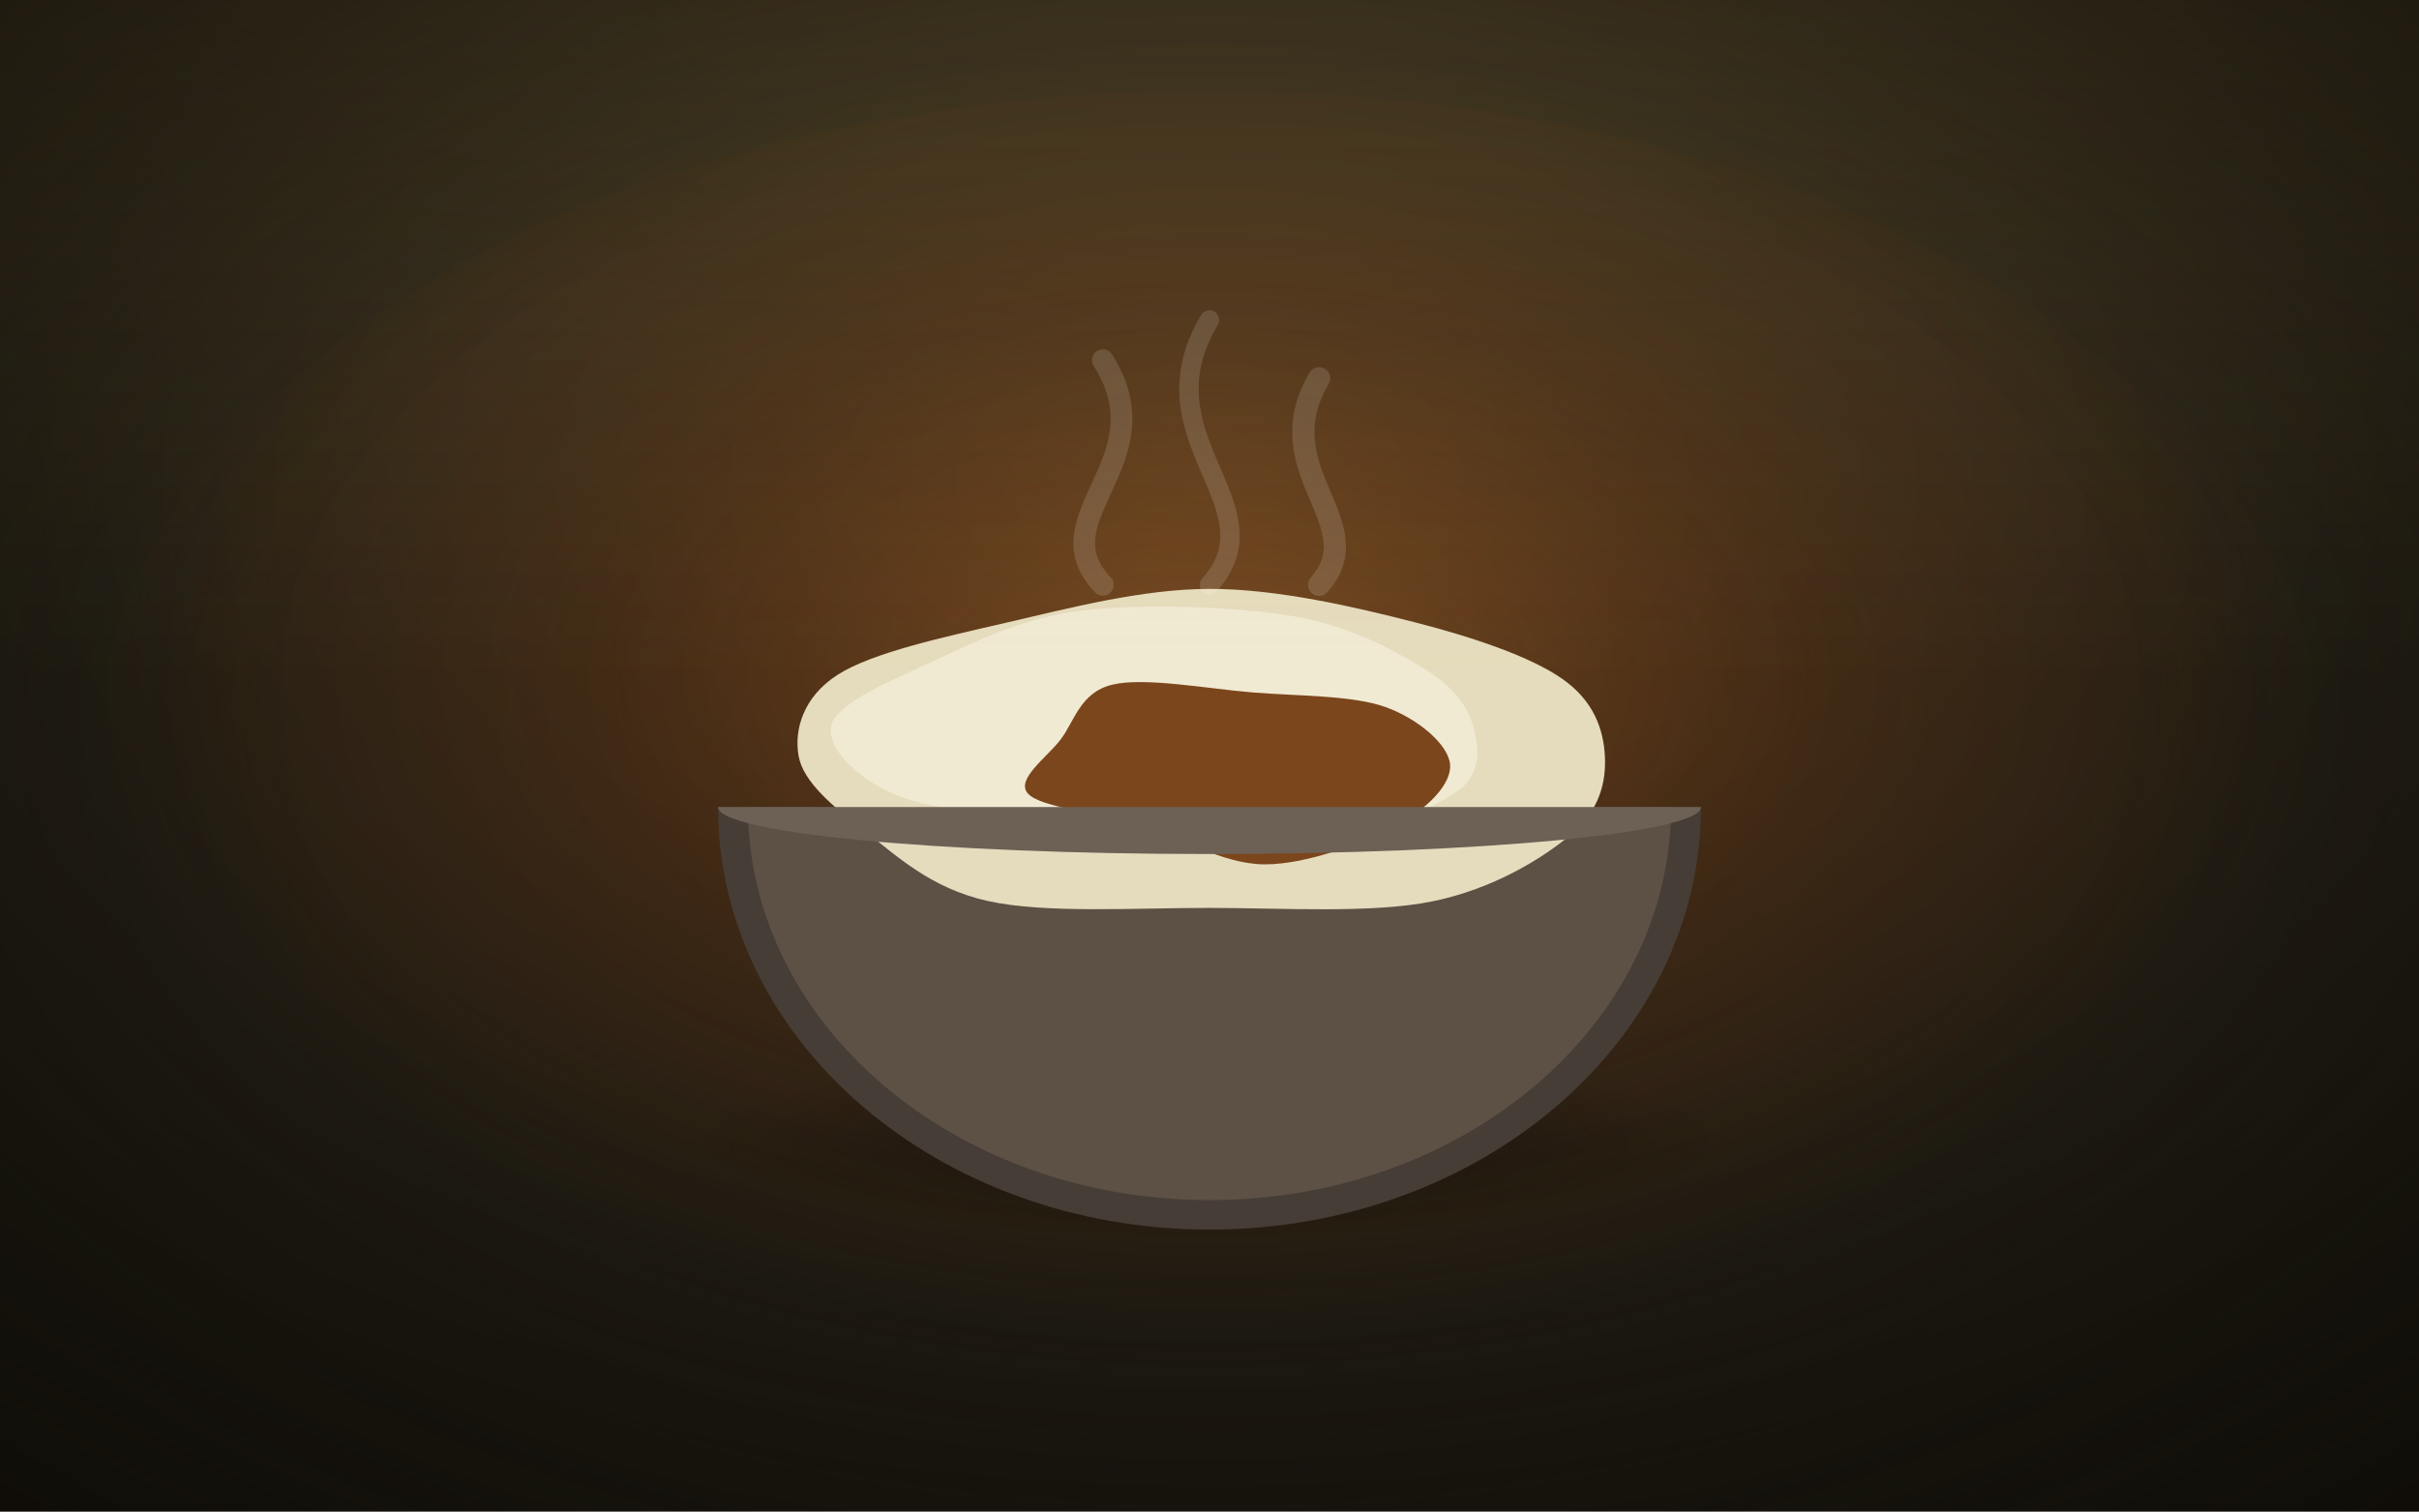
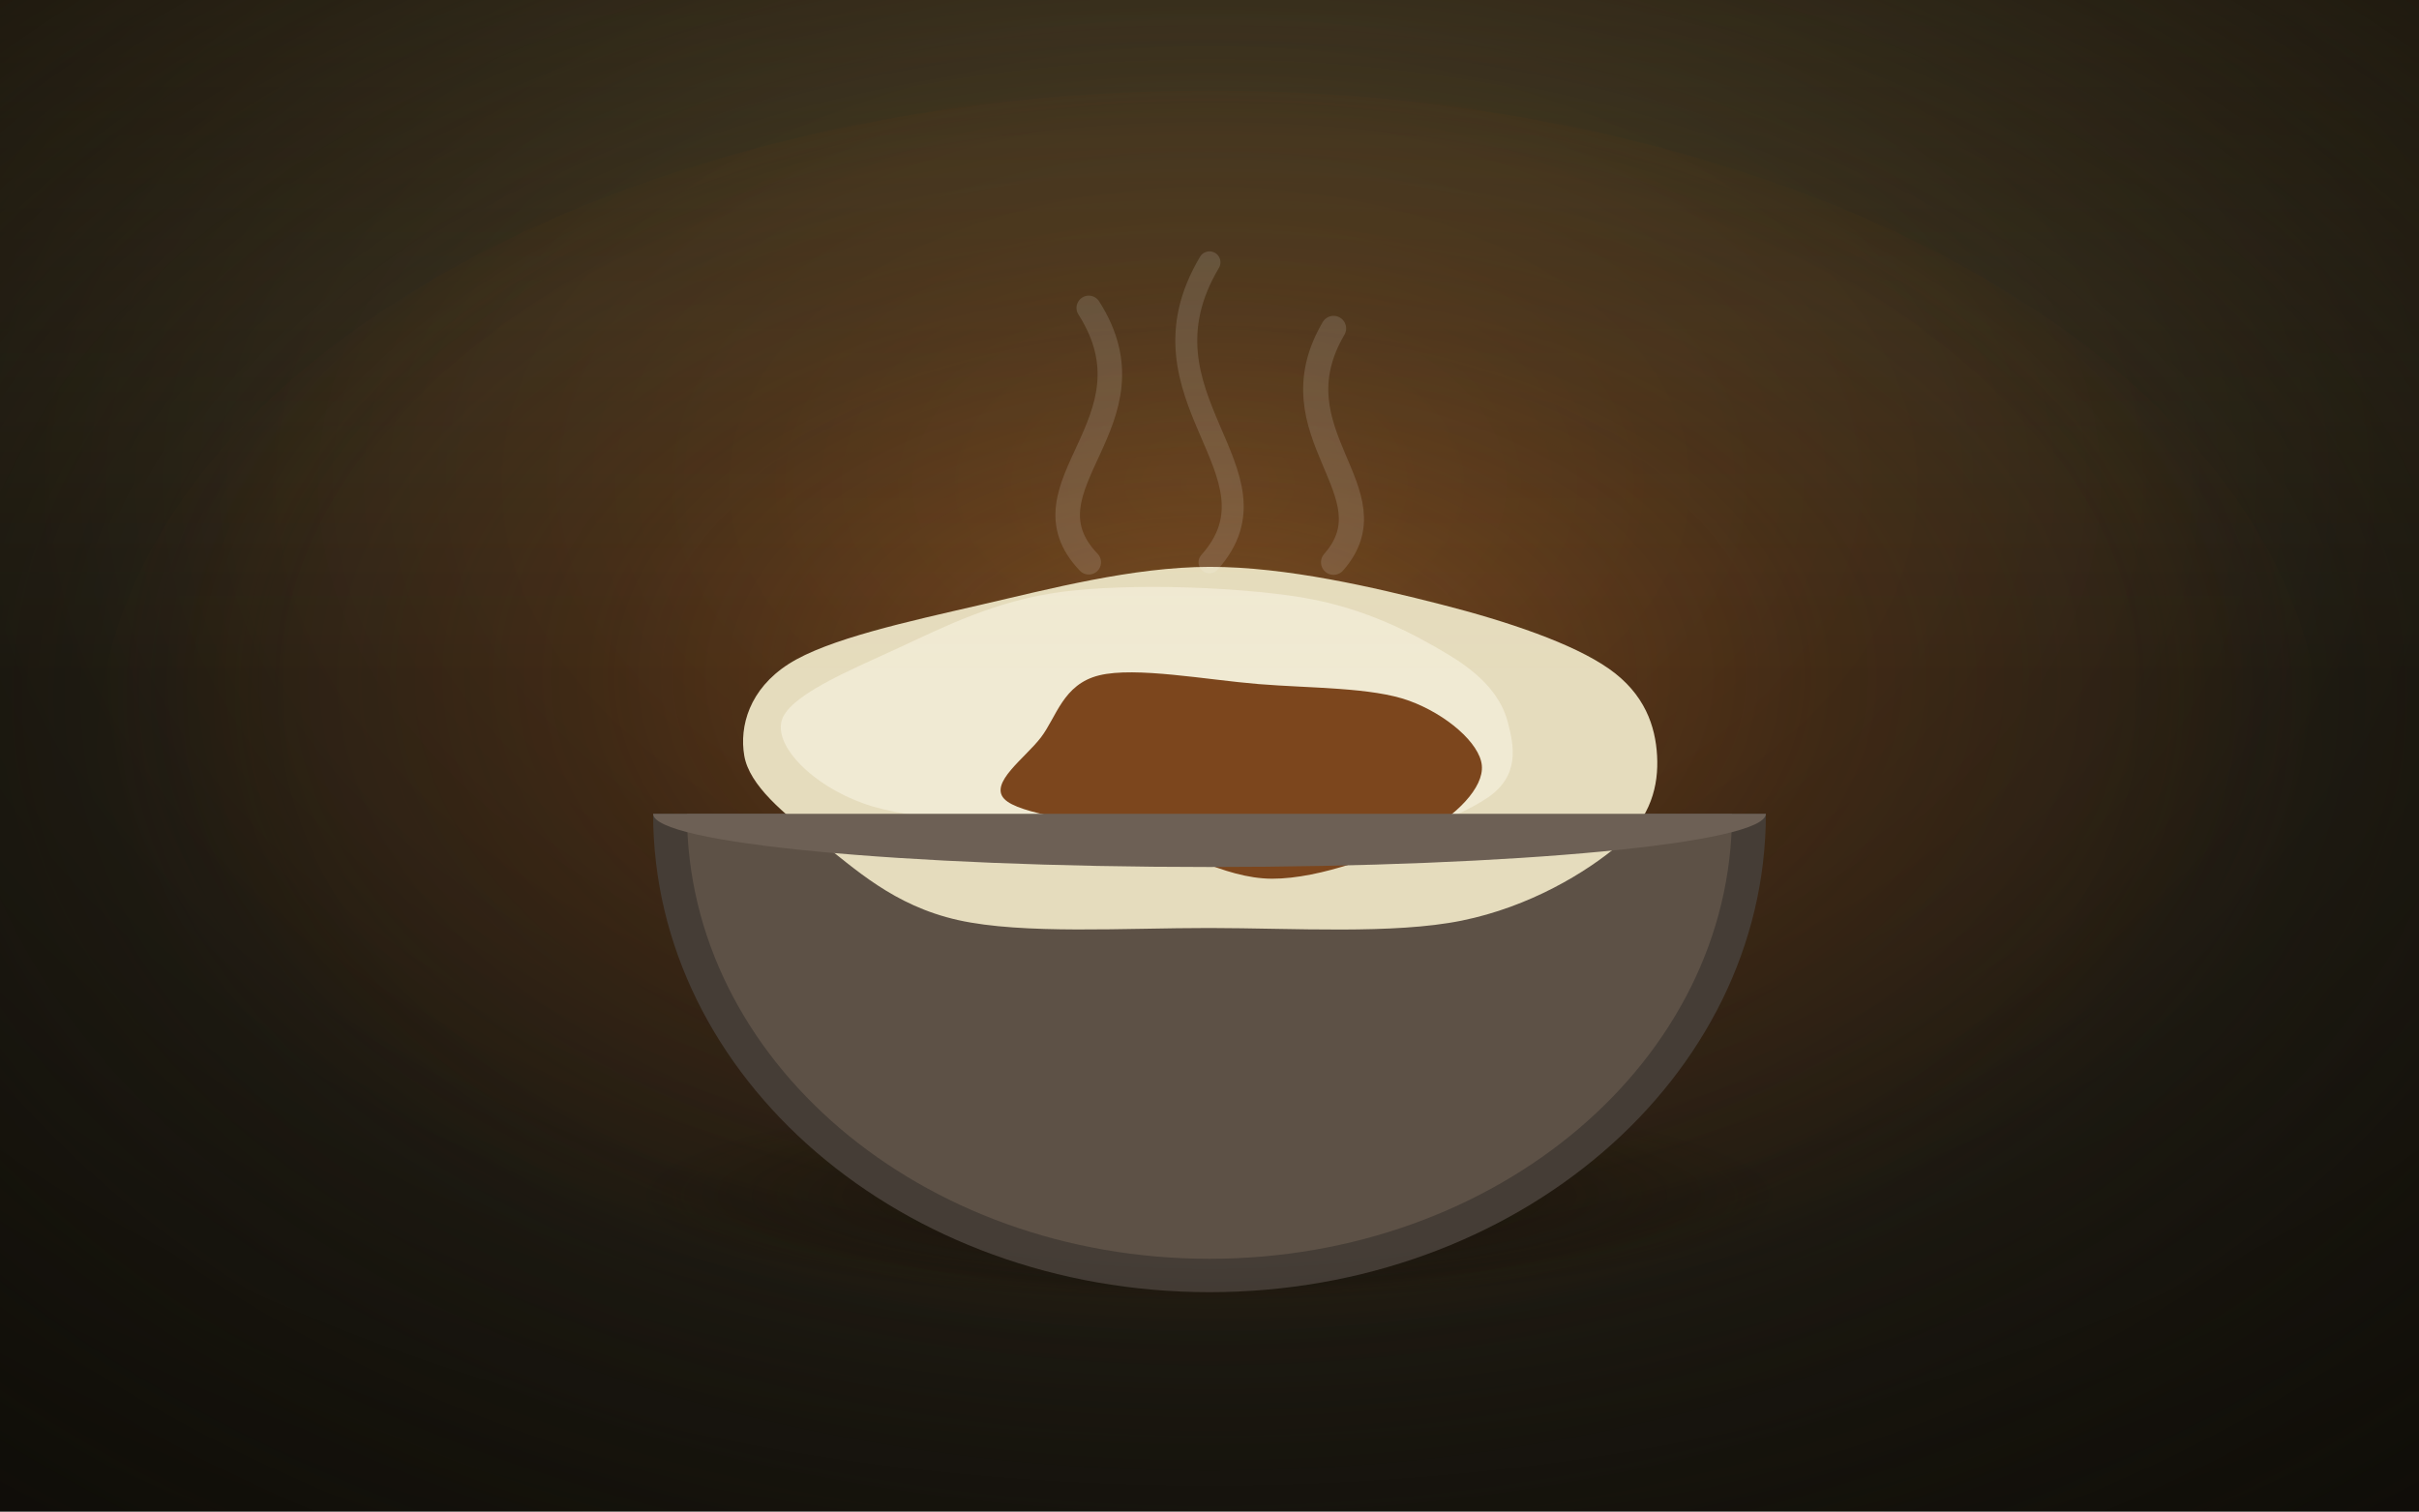
<svg xmlns="http://www.w3.org/2000/svg" viewBox="0 0 1200 750" width="1200" height="750">
  <defs>
    <radialGradient id="ground" cx="50%" cy="32%" r="84%">
      <stop offset="0%" stop-color="hsl(42.27 33% 17%)" />
      <stop offset="58%" stop-color="hsl(42.27 26% 10%)" />
      <stop offset="100%" stop-color="hsl(42.27 22% 6%)" />
    </radialGradient>
    <radialGradient id="keyLight" cx="50%" cy="44%" r="50%">
      <stop offset="0%" stop-color="hsl(26 96% 58% / 0.34)" />
      <stop offset="55%" stop-color="hsl(20 92% 46% / 0.116)" />
      <stop offset="100%" stop-color="hsl(20 90% 40% / 0)" />
    </radialGradient>
    <radialGradient id="dishShadow" cx="50%" cy="50%" r="50%">
      <stop offset="0%" stop-color="hsl(42.27 60% 3% / 0.6)" />
      <stop offset="100%" stop-color="hsl(42.27 60% 3% / 0)" />
    </radialGradient>
    <radialGradient id="vignette" cx="50%" cy="46%" r="72%">
      <stop offset="52%" stop-color="hsl(42.27 40% 4% / 0)" />
      <stop offset="100%" stop-color="hsl(42.27 40% 4% / 0.62)" />
    </radialGradient>
    <linearGradient id="topSheen" x1="0" y1="0" x2="0" y2="1">
      <stop offset="0%" stop-color="hsl(38 100% 72% / 0.11)" />
      <stop offset="45%" stop-color="hsl(38 100% 72% / 0)" />
    </linearGradient>
  </defs>
  <rect width="1200" height="750" fill="url(#ground)" />
  <ellipse cx="600" cy="375" rx="552" ry="330" fill="url(#keyLight)" />
-   <g transform="translate(600 375) scale(1.06)">
+   <g transform="translate(600 375) scale(1.2)">
    <ellipse cx="0" cy="182" rx="240" ry="44" fill="url(#dishShadow)" />
    <path d="M-230 24 a230 197.8 0 0 0 460 0 z" fill="hsl(28 12% 24%)" />
    <path d="M-216 24 a216 184 0 0 0 432 0 z" fill="hsl(28 14% 32%)" />
    <path d="M185.03 0C185.7 12.14 182.63 25.51 169.16 36.87C155.7 48.24 132.44 62.45 104.25 68.17C76.06 73.9 34.69 71.26 0 71.22C-34.69 71.19 -77 73.95 -103.91 67.95C-130.81 61.94 -146.69 46.51 -161.42 35.19C-176.16 23.86 -190.22 12.19 -192.32 0C-194.42 -12.19 -190.19 -27.55 -174.01 -37.93C-157.82 -48.31 -124.22 -55.57 -95.22 -62.27C-66.22 -68.96 -31.82 -78.06 0 -78.11C31.82 -78.16 68.18 -69.6 95.7 -62.58C123.22 -55.56 150.24 -46.42 165.12 -35.99C180.01 -25.56 184.36 -12.14 185.03 0Z" fill="hsl(46 44% 82%)" />
    <path d="M123.29 -14C125.89 -4.17 128.47 8.29 114.83 17.44C101.19 26.59 69.36 38.55 41.45 40.89C13.54 43.23 -21.82 35.03 -52.63 31.48C-83.43 27.93 -122.67 27.18 -143.4 19.6C-164.13 12.02 -179.3 -3.38 -177 -14C-174.7 -24.62 -149.02 -35.15 -129.6 -44.12C-110.18 -53.1 -88.45 -64.3 -60.48 -67.85C-32.5 -71.41 11.61 -69.85 38.23 -65.46C64.85 -61.07 85.07 -50.09 99.25 -41.52C113.43 -32.94 120.69 -23.83 123.29 -14Z" fill="hsl(48 52% 90%)" opacity="0.8" />
    <path d="M112.58 4C113.43 13.21 102.07 24.73 87.61 32.53C73.15 40.34 45.92 50.91 25.82 50.84C5.72 50.77 -14.53 37.64 -32.98 32.13C-51.43 26.62 -78.76 24.39 -84.9 17.78C-91.03 11.18 -76.31 1.02 -69.76 -7.49C-63.21 -15.99 -60.61 -29.56 -45.61 -33.25C-30.61 -36.94 -1.12 -31.39 20.24 -29.64C41.59 -27.89 67.13 -28.36 82.52 -22.75C97.91 -17.15 111.74 -5.21 112.58 4Z" fill="hsl(26 62% 30%)" />
    <g fill="none" stroke="#ffffff" stroke-linecap="round" opacity="0.14">
      <path d="M-49.91 -80c-30.2 -31.55 30.2 -57.85 0 -105.18" stroke-width="10.14" />
      <path d="M0 -80c33.25 -37.21 -33.25 -68.22 0 -124.03" stroke-width="9.07" />
      <path d="M51.29 -80c25.55 -29.01 -25.55 -53.19 0 -96.7" stroke-width="10.4" />
    </g>
    <path d="M-230 24 h460 a230 22 0 0 1 -460 0 z" fill="hsl(28 12% 38%)" />
  </g>
  <rect width="1200" height="750" fill="url(#topSheen)" />
  <rect width="1200" height="750" fill="url(#vignette)" />
</svg>
